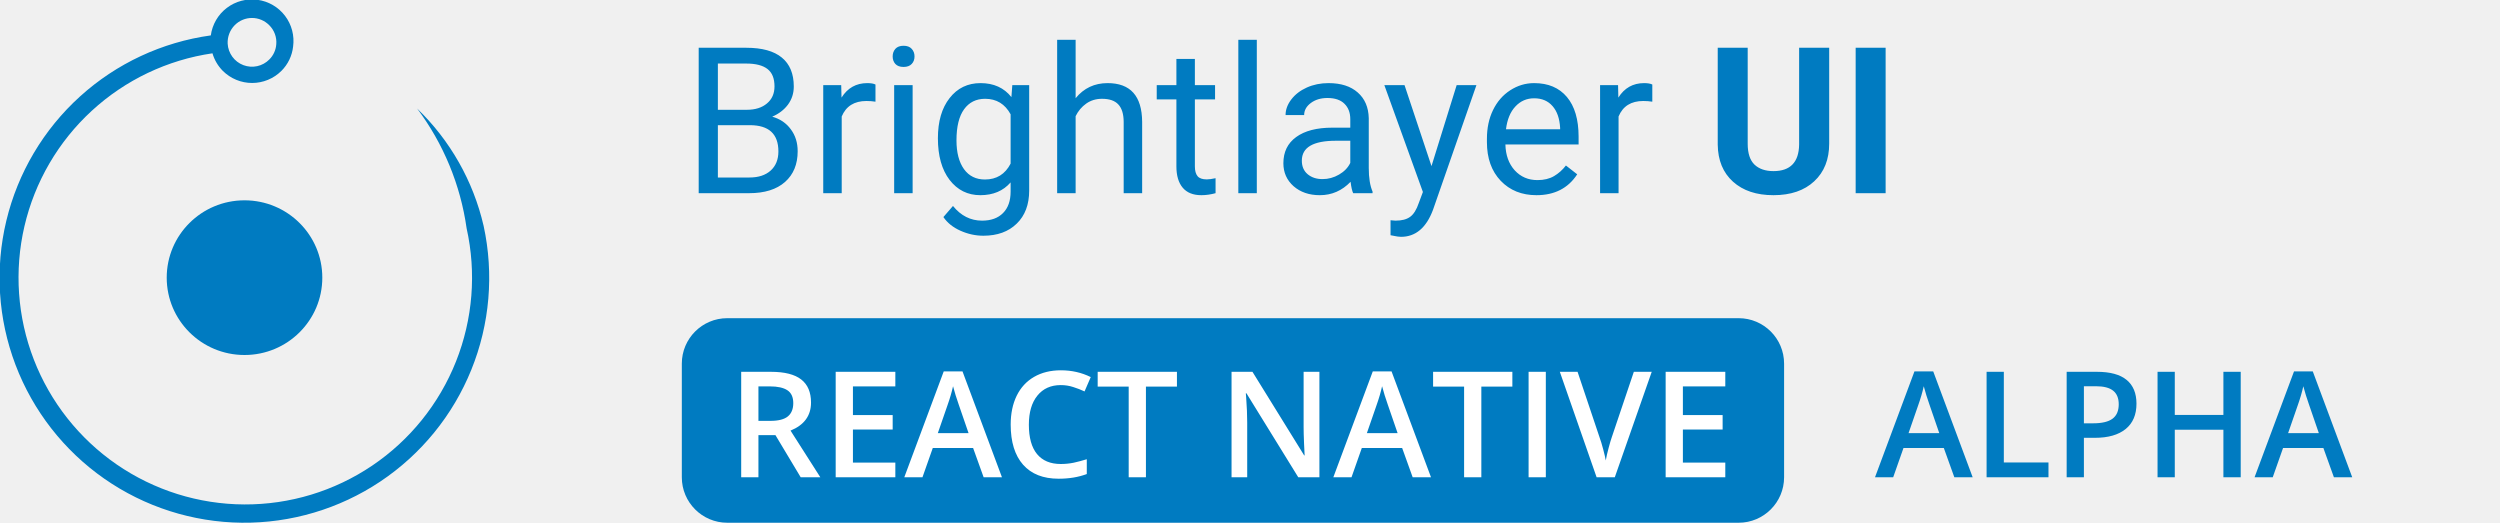
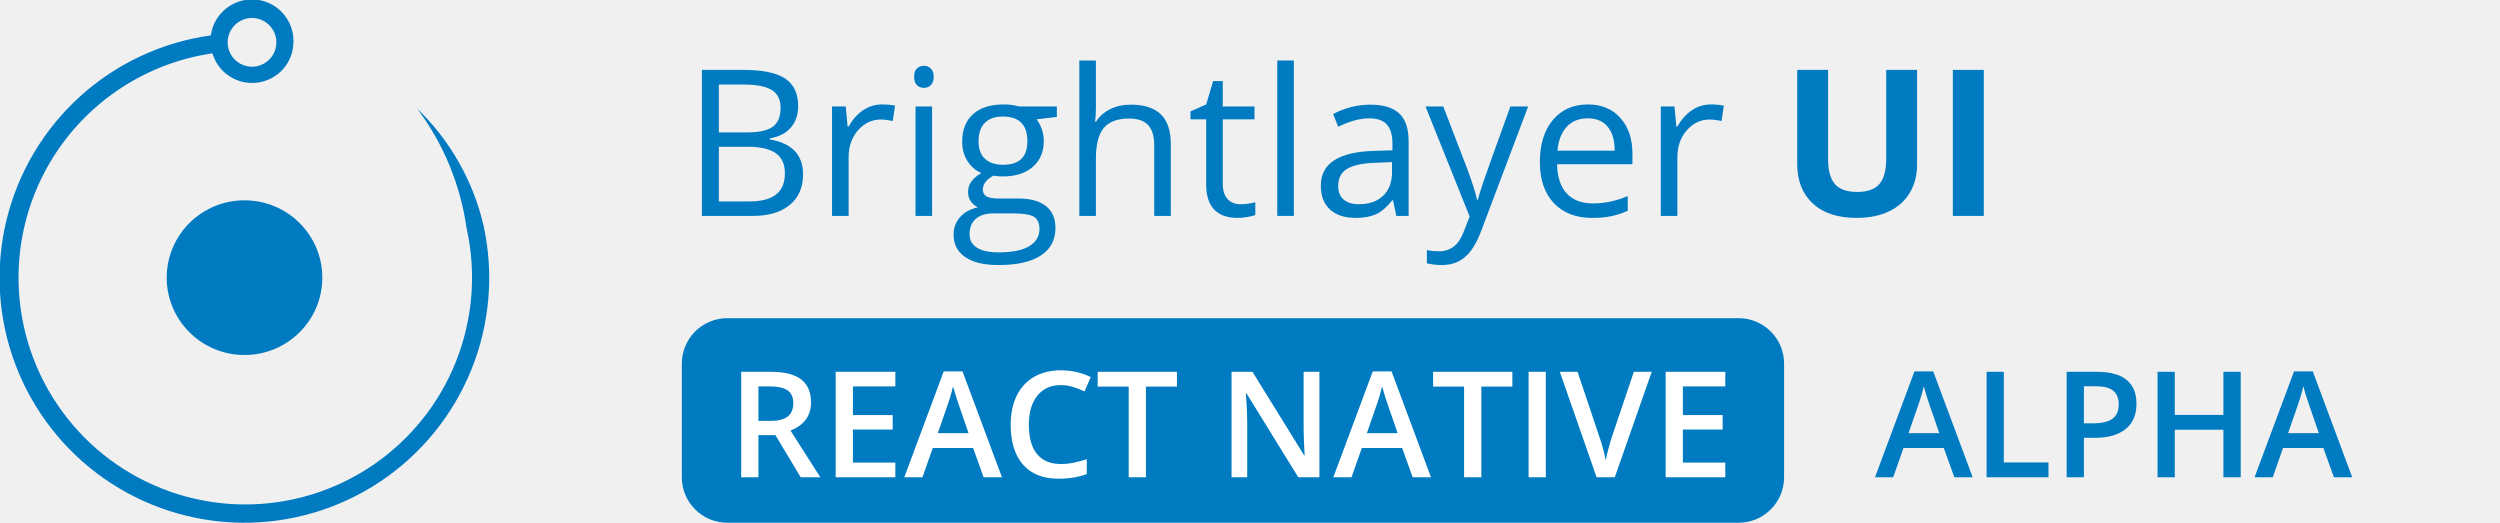
<svg xmlns="http://www.w3.org/2000/svg" width="220" height="46" viewBox="0 0 220 46" fill="none">
-   <g clip-path="url(#clip0_503_73989)">
+   <g clip-path="url(#clip0_503_74172)">
    <path d="M21.517 31.24C25.298 31.24 28.363 28.193 28.363 24.434C28.363 20.675 25.298 17.628 21.517 17.628C17.736 17.628 14.671 20.675 14.671 24.434C14.671 28.193 17.736 31.24 21.517 31.24Z" fill="#007BC1" />
    <path d="M41.062 20.091C41.935 24.004 41.609 28.09 40.126 31.816C38.643 35.541 36.072 38.734 32.748 40.977C29.424 43.22 25.502 44.41 21.492 44.391C17.482 44.372 13.571 43.146 10.268 40.872C6.966 38.597 4.425 35.381 2.977 31.642C1.529 27.902 1.241 23.814 2.151 19.908C3.06 16.003 5.126 12.462 8.077 9.748C11.028 7.033 14.729 5.271 18.697 4.691C18.866 5.275 19.181 5.808 19.61 6.24C20.295 6.92 21.221 7.302 22.186 7.302C23.151 7.302 24.077 6.92 24.762 6.24C25.341 5.664 25.705 4.907 25.794 4.095C25.924 3.134 25.667 2.161 25.08 1.39C24.493 0.619 23.623 0.113 22.663 -0.017C21.702 -0.147 20.729 0.11 19.958 0.697C19.187 1.285 18.681 2.154 18.551 3.115C14.261 3.709 10.249 5.582 7.039 8.49C3.83 11.399 1.571 15.207 0.559 19.418C-0.454 23.629 -0.174 28.048 1.362 32.098C2.899 36.147 5.62 39.64 9.171 42.12C12.722 44.599 16.939 45.951 21.27 45.999C25.601 46.046 29.845 44.787 33.45 42.386C37.055 39.985 39.852 36.553 41.477 32.538C43.102 28.523 43.479 24.111 42.559 19.879C41.649 15.942 39.616 12.354 36.706 9.55C39.023 12.64 40.522 16.266 41.062 20.091ZM24.311 3.909C24.274 4.409 24.057 4.879 23.702 5.233C23.41 5.529 23.039 5.733 22.633 5.822C22.227 5.91 21.804 5.879 21.416 5.732C21.027 5.584 20.69 5.328 20.445 4.992C20.2 4.657 20.057 4.258 20.034 3.843C20.02 3.543 20.068 3.244 20.175 2.963C20.282 2.683 20.446 2.428 20.657 2.214C20.855 2.014 21.091 1.854 21.351 1.746C21.611 1.637 21.891 1.581 22.173 1.581C22.455 1.581 22.734 1.637 22.994 1.746C23.255 1.854 23.491 2.014 23.689 2.214C23.912 2.433 24.083 2.699 24.191 2.992C24.299 3.285 24.34 3.598 24.311 3.909Z" fill="#007BC1" />
    <path d="M153 28H64C61.791 28 60 29.791 60 32V42C60 44.209 61.791 46 64 46H153C155.209 46 157 44.209 157 42V32C157 29.791 155.209 28 153 28Z" fill="#007BC1" />
    <path d="M66.742 37.036H67.796C68.503 37.036 69.015 36.905 69.332 36.643C69.649 36.38 69.808 35.991 69.808 35.475C69.808 34.95 69.637 34.573 69.294 34.345C68.951 34.116 68.435 34.002 67.745 34.002H66.742V37.036ZM66.742 38.293V42H65.225V32.72H67.847C69.044 32.72 69.931 32.944 70.506 33.393C71.082 33.841 71.37 34.518 71.37 35.424C71.37 36.579 70.769 37.402 69.567 37.893L72.189 42H70.462L68.24 38.293H66.742ZM78.79 42H73.54V32.72H78.79V34.002H75.058V36.528H78.555V37.798H75.058V40.711H78.79V42ZM86.56 42L85.633 39.423H82.085L81.177 42H79.577L83.049 32.682H84.7L88.172 42H86.56ZM85.233 38.115L84.363 35.589C84.3 35.42 84.211 35.153 84.097 34.789C83.987 34.425 83.91 34.158 83.868 33.989C83.754 34.51 83.587 35.079 83.367 35.697L82.529 38.115H85.233ZM93.345 33.888C92.474 33.888 91.788 34.197 91.289 34.815C90.789 35.432 90.54 36.285 90.54 37.373C90.54 38.511 90.779 39.372 91.257 39.956C91.739 40.54 92.435 40.832 93.345 40.832C93.739 40.832 94.12 40.794 94.488 40.718C94.856 40.637 95.239 40.536 95.637 40.413V41.714C94.909 41.989 94.084 42.127 93.161 42.127C91.803 42.127 90.76 41.717 90.032 40.895C89.304 40.07 88.94 38.892 88.94 37.36C88.94 36.395 89.116 35.551 89.467 34.827C89.822 34.103 90.334 33.549 91.003 33.164C91.671 32.779 92.457 32.586 93.358 32.586C94.306 32.586 95.182 32.785 95.986 33.183L95.44 34.446C95.127 34.298 94.795 34.169 94.443 34.059C94.096 33.945 93.73 33.888 93.345 33.888ZM100.842 42H99.325V34.021H96.595V32.72H103.571V34.021H100.842V42ZM116.108 42H114.248L109.684 34.605H109.633L109.665 35.018C109.724 35.805 109.754 36.524 109.754 37.176V42H108.376V32.72H110.217L114.769 40.077H114.807C114.798 39.979 114.781 39.626 114.756 39.017C114.73 38.403 114.718 37.925 114.718 37.582V32.72H116.108V42ZM124.315 42L123.389 39.423H119.84L118.933 42H117.333L120.805 32.682H122.456L125.928 42H124.315ZM122.989 38.115L122.119 35.589C122.056 35.42 121.967 35.153 121.853 34.789C121.743 34.425 121.666 34.158 121.624 33.989C121.51 34.51 121.343 35.079 121.123 35.697L120.285 38.115H122.989ZM130.358 42H128.841V34.021H126.112V32.72H133.088V34.021H130.358V42ZM134.516 42V32.72H136.033V42H134.516ZM143.777 32.72H145.352L142.102 42H140.502L137.265 32.72H138.826L140.762 38.49C140.864 38.765 140.972 39.12 141.086 39.556C141.2 39.988 141.274 40.309 141.308 40.521C141.363 40.199 141.448 39.827 141.562 39.404C141.676 38.981 141.769 38.667 141.841 38.464L143.777 32.72ZM151.826 42H146.577V32.72H151.826V34.002H148.094V36.528H151.591V37.798H148.094V40.711H151.826V42Z" fill="white" />
    <path d="M171.982 42L171.056 39.423H167.507L166.6 42H165L168.472 32.682H170.123L173.595 42H171.982ZM170.656 38.115L169.786 35.589C169.723 35.42 169.634 35.153 169.52 34.789C169.41 34.425 169.333 34.158 169.291 33.989C169.177 34.51 169.01 35.079 168.79 35.697L167.952 38.115H170.656ZM174.82 42V32.72H176.337V40.699H180.266V42H174.82ZM188.01 35.525C188.01 36.495 187.693 37.237 187.058 37.753C186.423 38.27 185.52 38.528 184.348 38.528H183.383V42H181.866V32.72H184.538C185.698 32.72 186.565 32.957 187.141 33.431C187.72 33.905 188.01 34.603 188.01 35.525ZM183.383 37.252H184.189C184.968 37.252 185.539 37.117 185.903 36.846C186.267 36.575 186.449 36.152 186.449 35.576C186.449 35.043 186.286 34.645 185.96 34.383C185.634 34.12 185.126 33.989 184.437 33.989H183.383V37.252ZM197.183 42H195.659V37.817H191.381V42H189.864V32.72H191.381V36.516H195.659V32.72H197.183V42ZM205.384 42L204.457 39.423H200.909L200.001 42H198.401L201.874 32.682H203.524L206.996 42H205.384ZM204.057 38.115L203.188 35.589C203.124 35.42 203.035 35.153 202.921 34.789C202.811 34.425 202.735 34.158 202.692 33.989C202.578 34.51 202.411 35.079 202.191 35.697L201.353 38.115H204.057Z" fill="#007BC1" />
-     <path d="M61.485 17V4.203H65.669C67.058 4.203 68.101 4.49 68.798 5.064C69.501 5.639 69.853 6.488 69.853 7.613C69.853 8.211 69.683 8.741 69.343 9.204C69.003 9.661 68.54 10.016 67.954 10.268C68.645 10.461 69.19 10.83 69.589 11.375C69.993 11.914 70.195 12.559 70.195 13.309C70.195 14.457 69.823 15.359 69.079 16.016C68.335 16.672 67.283 17 65.924 17H61.485ZM63.173 11.015V15.62H65.959C66.744 15.62 67.362 15.418 67.814 15.014C68.27 14.604 68.499 14.041 68.499 13.326C68.499 11.785 67.661 11.015 65.985 11.015H63.173ZM63.173 9.661H65.722C66.46 9.661 67.049 9.477 67.488 9.107C67.934 8.738 68.156 8.237 68.156 7.604C68.156 6.901 67.951 6.392 67.541 6.075C67.131 5.753 66.507 5.592 65.669 5.592H63.173V9.661ZM77.042 8.949C76.796 8.908 76.529 8.888 76.242 8.888C75.176 8.888 74.452 9.342 74.071 10.25V17H72.445V7.49H74.027L74.054 8.589C74.587 7.739 75.343 7.314 76.321 7.314C76.638 7.314 76.878 7.355 77.042 7.438V8.949ZM80.311 17H78.686V7.49H80.311V17ZM78.554 4.968C78.554 4.704 78.633 4.481 78.791 4.3C78.955 4.118 79.195 4.027 79.512 4.027C79.828 4.027 80.068 4.118 80.232 4.3C80.397 4.481 80.478 4.704 80.478 4.968C80.478 5.231 80.397 5.451 80.232 5.627C80.068 5.803 79.828 5.891 79.512 5.891C79.195 5.891 78.955 5.803 78.791 5.627C78.633 5.451 78.554 5.231 78.554 4.968ZM82.535 12.166C82.535 10.684 82.878 9.506 83.564 8.633C84.249 7.754 85.157 7.314 86.288 7.314C87.448 7.314 88.353 7.725 89.004 8.545L89.083 7.49H90.568V16.771C90.568 18.002 90.202 18.972 89.47 19.681C88.743 20.39 87.765 20.744 86.534 20.744C85.849 20.744 85.178 20.598 84.522 20.305C83.865 20.012 83.364 19.61 83.019 19.101L83.862 18.125C84.56 18.986 85.412 19.417 86.42 19.417C87.211 19.417 87.826 19.194 88.266 18.749C88.711 18.304 88.934 17.677 88.934 16.868V16.051C88.283 16.801 87.395 17.176 86.27 17.176C85.157 17.176 84.255 16.727 83.564 15.831C82.878 14.935 82.535 13.713 82.535 12.166ZM84.17 12.351C84.17 13.423 84.39 14.267 84.829 14.882C85.269 15.491 85.884 15.796 86.675 15.796C87.7 15.796 88.453 15.33 88.934 14.398V10.057C88.436 9.148 87.689 8.694 86.692 8.694C85.901 8.694 85.283 9.002 84.838 9.617C84.393 10.232 84.17 11.144 84.17 12.351ZM94.655 8.642C95.376 7.757 96.314 7.314 97.468 7.314C99.478 7.314 100.491 8.448 100.509 10.716V17H98.883V10.707C98.877 10.021 98.719 9.515 98.408 9.187C98.103 8.858 97.626 8.694 96.976 8.694C96.448 8.694 95.985 8.835 95.587 9.116C95.189 9.397 94.878 9.767 94.655 10.224V17H93.029V3.5H94.655V8.642ZM105.149 5.188V7.49H106.925V8.747H105.149V14.645C105.149 15.025 105.229 15.312 105.387 15.506C105.545 15.693 105.814 15.787 106.195 15.787C106.383 15.787 106.641 15.752 106.969 15.682V17C106.541 17.117 106.125 17.176 105.721 17.176C104.994 17.176 104.446 16.956 104.077 16.517C103.708 16.077 103.523 15.453 103.523 14.645V8.747H101.792V7.49H103.523V5.188H105.149ZM110.599 17H108.973V3.5H110.599V17ZM119.08 17C118.986 16.812 118.91 16.479 118.852 15.998C118.096 16.783 117.193 17.176 116.145 17.176C115.207 17.176 114.437 16.912 113.833 16.385C113.235 15.852 112.937 15.178 112.937 14.363C112.937 13.373 113.312 12.605 114.062 12.06C114.817 11.51 115.878 11.234 117.243 11.234H118.825V10.487C118.825 9.919 118.655 9.468 118.315 9.134C117.976 8.794 117.475 8.624 116.812 8.624C116.232 8.624 115.746 8.771 115.354 9.063C114.961 9.356 114.765 9.711 114.765 10.127H113.13C113.13 9.652 113.297 9.195 113.631 8.756C113.971 8.311 114.428 7.959 115.002 7.701C115.582 7.443 116.218 7.314 116.909 7.314C118.005 7.314 118.863 7.59 119.484 8.141C120.105 8.686 120.428 9.438 120.451 10.399V14.776C120.451 15.649 120.562 16.344 120.785 16.859V17H119.08ZM116.382 15.761C116.892 15.761 117.375 15.629 117.832 15.365C118.289 15.102 118.62 14.759 118.825 14.337V12.386H117.551C115.559 12.386 114.562 12.969 114.562 14.135C114.562 14.645 114.732 15.043 115.072 15.33C115.412 15.617 115.849 15.761 116.382 15.761ZM125.971 14.618L128.186 7.49H129.926L126.103 18.468C125.511 20.05 124.57 20.841 123.281 20.841L122.974 20.814L122.367 20.7V19.382L122.807 19.417C123.357 19.417 123.785 19.306 124.09 19.083C124.4 18.86 124.655 18.453 124.854 17.861L125.215 16.895L121.822 7.49H123.598L125.971 14.618ZM135.208 17.176C133.919 17.176 132.87 16.754 132.062 15.91C131.253 15.06 130.849 13.927 130.849 12.509V12.21C130.849 11.267 131.027 10.426 131.385 9.688C131.748 8.943 132.252 8.363 132.896 7.947C133.547 7.525 134.25 7.314 135.006 7.314C136.242 7.314 137.203 7.722 137.889 8.536C138.574 9.351 138.917 10.517 138.917 12.034V12.711H132.475C132.498 13.648 132.771 14.407 133.292 14.987C133.819 15.562 134.487 15.849 135.296 15.849C135.87 15.849 136.356 15.731 136.755 15.497C137.153 15.263 137.502 14.952 137.801 14.565L138.794 15.339C137.997 16.564 136.802 17.176 135.208 17.176ZM135.006 8.65C134.35 8.65 133.799 8.891 133.354 9.371C132.908 9.846 132.633 10.514 132.527 11.375H137.291V11.252C137.244 10.426 137.021 9.787 136.623 9.336C136.225 8.879 135.686 8.65 135.006 8.65ZM145.403 8.949C145.157 8.908 144.891 8.888 144.604 8.888C143.537 8.888 142.813 9.342 142.433 10.25V17H140.807V7.49H142.389L142.415 8.589C142.948 7.739 143.704 7.314 144.683 7.314C144.999 7.314 145.239 7.355 145.403 7.438V8.949ZM160.969 4.203V12.632C160.969 14.032 160.529 15.14 159.65 15.954C158.777 16.769 157.582 17.176 156.064 17.176C154.57 17.176 153.384 16.78 152.505 15.989C151.626 15.198 151.178 14.111 151.16 12.729V4.203H153.797V12.649C153.797 13.487 153.996 14.1 154.395 14.486C154.799 14.867 155.355 15.058 156.064 15.058C157.547 15.058 158.3 14.278 158.323 12.72V4.203H160.969ZM165.935 17H163.298V4.203H165.935V17Z" fill="#007BC1" />
+     <path d="M61.767 6.15H65.397C67.102 6.15 68.335 6.405 69.097 6.915C69.858 7.425 70.239 8.23 70.239 9.332C70.239 10.094 70.025 10.724 69.598 11.222C69.176 11.714 68.558 12.033 67.743 12.18V12.268C69.694 12.602 70.67 13.627 70.67 15.344C70.67 16.492 70.28 17.389 69.501 18.033C68.728 18.678 67.644 19 66.249 19H61.767V6.15ZM63.261 11.652H65.722C66.776 11.652 67.535 11.488 67.998 11.16C68.461 10.826 68.692 10.267 68.692 9.481C68.692 8.761 68.435 8.242 67.919 7.926C67.403 7.604 66.583 7.442 65.458 7.442H63.261V11.652ZM63.261 12.918V17.726H65.941C66.978 17.726 67.758 17.526 68.279 17.128C68.807 16.724 69.07 16.094 69.07 15.238C69.07 14.441 68.801 13.855 68.262 13.48C67.728 13.105 66.914 12.918 65.818 12.918H63.261Z" fill="#007BC1" />
+     <path d="M77.613 9.191C78.041 9.191 78.425 9.227 78.765 9.297L78.562 10.65C78.164 10.562 77.812 10.519 77.508 10.519C76.728 10.519 76.061 10.835 75.504 11.468C74.953 12.101 74.678 12.889 74.678 13.832V19H73.219V9.367H74.423L74.59 11.151H74.66C75.018 10.524 75.448 10.041 75.952 9.701C76.456 9.361 77.01 9.191 77.613 9.191Z" fill="#007BC1" />
+     <path d="M82.025 19H80.566V9.367H82.025V19ZM80.443 6.757C80.443 6.423 80.525 6.18 80.689 6.027C80.853 5.869 81.059 5.79 81.305 5.79C81.539 5.79 81.741 5.869 81.911 6.027C82.081 6.186 82.166 6.429 82.166 6.757C82.166 7.085 82.081 7.331 81.911 7.495C81.741 7.653 81.539 7.732 81.305 7.732C81.059 7.732 80.853 7.653 80.689 7.495C80.525 7.331 80.443 7.085 80.443 6.757Z" fill="#007BC1" />
+     <path d="M93.003 9.367V10.29L91.219 10.501C91.383 10.706 91.529 10.976 91.658 11.31C91.787 11.638 91.852 12.01 91.852 12.426C91.852 13.369 91.529 14.122 90.885 14.685C90.24 15.247 89.356 15.528 88.231 15.528C87.943 15.528 87.674 15.505 87.422 15.458C86.801 15.786 86.49 16.199 86.49 16.697C86.49 16.961 86.599 17.157 86.815 17.286C87.032 17.409 87.404 17.471 87.932 17.471H89.637C90.68 17.471 91.48 17.69 92.036 18.13C92.599 18.569 92.88 19.208 92.88 20.046C92.88 21.112 92.452 21.924 91.597 22.48C90.741 23.043 89.493 23.324 87.853 23.324C86.593 23.324 85.62 23.09 84.935 22.621C84.255 22.152 83.915 21.49 83.915 20.635C83.915 20.049 84.103 19.542 84.478 19.114C84.853 18.686 85.38 18.396 86.06 18.244C85.814 18.133 85.606 17.96 85.436 17.726C85.272 17.491 85.189 17.219 85.189 16.908C85.189 16.557 85.283 16.249 85.471 15.985C85.658 15.722 85.954 15.467 86.358 15.221C85.86 15.016 85.453 14.667 85.137 14.175C84.826 13.683 84.671 13.12 84.671 12.487C84.671 11.433 84.987 10.621 85.62 10.053C86.253 9.479 87.149 9.191 88.31 9.191C88.814 9.191 89.268 9.25 89.672 9.367H93.003ZM85.321 20.617C85.321 21.139 85.541 21.534 85.981 21.804C86.42 22.073 87.05 22.208 87.87 22.208C89.095 22.208 90 22.023 90.586 21.654C91.178 21.291 91.474 20.796 91.474 20.169C91.474 19.648 91.312 19.284 90.99 19.079C90.668 18.88 90.061 18.78 89.171 18.78H87.422C86.76 18.78 86.244 18.939 85.875 19.255C85.506 19.571 85.321 20.025 85.321 20.617ZM86.112 12.452C86.112 13.126 86.303 13.636 86.684 13.981C87.064 14.327 87.595 14.5 88.274 14.5C89.698 14.5 90.41 13.809 90.41 12.426C90.41 10.979 89.689 10.255 88.248 10.255C87.562 10.255 87.035 10.44 86.666 10.809C86.297 11.178 86.112 11.726 86.112 12.452Z" fill="#007BC1" />
+     <path d="M101.572 19V12.769C101.572 11.983 101.394 11.398 101.036 11.011C100.679 10.624 100.119 10.431 99.357 10.431C98.344 10.431 97.603 10.706 97.134 11.257C96.671 11.808 96.439 12.71 96.439 13.964V19H94.981V5.324H96.439V9.464C96.439 9.962 96.416 10.375 96.369 10.703H96.457C96.744 10.24 97.151 9.877 97.679 9.613C98.212 9.344 98.818 9.209 99.498 9.209C100.676 9.209 101.558 9.49 102.144 10.053C102.735 10.609 103.031 11.497 103.031 12.716V19H101.572Z" fill="#007BC1" />
+     <path d="M109.148 17.972C109.406 17.972 109.655 17.954 109.896 17.919C110.136 17.878 110.326 17.837 110.467 17.796V18.912C110.309 18.988 110.074 19.05 109.764 19.097C109.459 19.149 109.184 19.176 108.938 19.176C107.074 19.176 106.143 18.194 106.143 16.231V10.501H104.763V9.798L106.143 9.191L106.758 7.135H107.602V9.367H110.396V10.501H107.602V16.17C107.602 16.75 107.739 17.195 108.015 17.506C108.29 17.816 108.668 17.972 109.148 17.972Z" fill="#007BC1" />
+     <path d="M113.859 19H112.4V5.324H113.859V19Z" fill="#007BC1" />
+     <path d="M122.877 19L122.587 17.629H122.517C122.036 18.232 121.556 18.643 121.075 18.859C120.601 19.07 120.006 19.176 119.291 19.176C118.336 19.176 117.586 18.93 117.041 18.438C116.502 17.945 116.232 17.245 116.232 16.337C116.232 14.392 117.788 13.372 120.899 13.278L122.534 13.226V12.628C122.534 11.872 122.37 11.315 122.042 10.958C121.72 10.595 121.201 10.413 120.486 10.413C119.684 10.413 118.775 10.659 117.762 11.151L117.313 10.035C117.788 9.777 118.307 9.575 118.869 9.429C119.438 9.282 120.006 9.209 120.574 9.209C121.723 9.209 122.572 9.464 123.123 9.974C123.68 10.483 123.958 11.301 123.958 12.426V19H122.877ZM119.581 17.972C120.489 17.972 121.201 17.723 121.717 17.225C122.238 16.727 122.499 16.029 122.499 15.133V14.263L121.04 14.324C119.88 14.365 119.042 14.547 118.526 14.869C118.017 15.185 117.762 15.681 117.762 16.355C117.762 16.882 117.92 17.283 118.236 17.559C118.559 17.834 119.007 17.972 119.581 17.972Z" fill="#007BC1" />
+     <path d="M125.443 9.367H127.008L129.117 14.86C129.58 16.114 129.867 17.02 129.979 17.576H130.049C130.125 17.277 130.283 16.768 130.523 16.047C130.77 15.32 131.566 13.094 132.914 9.367H134.479L130.339 20.336C129.929 21.42 129.448 22.188 128.897 22.639C128.353 23.096 127.682 23.324 126.885 23.324C126.439 23.324 126 23.274 125.566 23.175V22.006C125.889 22.076 126.249 22.111 126.647 22.111C127.649 22.111 128.364 21.549 128.792 20.424L129.328 19.053L125.443 9.367Z" fill="#007BC1" />
+     <path d="M140.112 19.176C138.688 19.176 137.563 18.742 136.737 17.875C135.917 17.008 135.507 15.804 135.507 14.263C135.507 12.71 135.888 11.477 136.649 10.562C137.417 9.648 138.445 9.191 139.734 9.191C140.941 9.191 141.896 9.59 142.6 10.387C143.303 11.178 143.654 12.224 143.654 13.524V14.447H137.019C137.048 15.578 137.332 16.436 137.871 17.023C138.416 17.608 139.181 17.901 140.165 17.901C141.202 17.901 142.228 17.685 143.241 17.251V18.552C142.726 18.774 142.236 18.933 141.773 19.026C141.316 19.126 140.763 19.176 140.112 19.176ZM139.717 10.413C138.943 10.413 138.325 10.665 137.862 11.169C137.405 11.673 137.136 12.37 137.054 13.261H142.09C142.09 12.341 141.885 11.638 141.475 11.151C141.064 10.659 140.479 10.413 139.717 10.413Z" fill="#007BC1" />
+     <path d="M150.545 9.191C150.973 9.191 151.356 9.227 151.696 9.297L151.494 10.65C151.096 10.562 150.744 10.519 150.439 10.519C149.66 10.519 148.992 10.835 148.436 11.468C147.885 12.101 147.609 12.889 147.609 13.832V19H146.15V9.367H147.354L147.521 11.151H147.592C147.949 10.524 148.38 10.041 148.884 9.701C149.388 9.361 149.941 9.191 150.545 9.191Z" fill="#007BC1" />
+     <path d="M168.703 6.15V14.465C168.703 15.414 168.489 16.246 168.062 16.961C167.64 17.676 167.027 18.224 166.225 18.605C165.422 18.985 164.473 19.176 163.377 19.176C161.725 19.176 160.441 18.754 159.527 17.91C158.613 17.061 158.156 15.9 158.156 14.43V6.15H160.872V14.017C160.872 15.007 161.071 15.733 161.47 16.196C161.868 16.659 162.527 16.891 163.447 16.891C164.338 16.891 164.982 16.659 165.381 16.196C165.785 15.727 165.987 14.995 165.987 13.999V6.15H168.703Z" fill="#007BC1" />
+     <path d="M171.85 19V6.15H174.574V19H171.85Z" fill="#007BC1" />
  </g>
  <defs>
-     <clipPath id="clip0_503_73989">
+     <clipPath id="clip0_503_74172">
      <rect width="220" height="46" fill="white" />
    </clipPath>
  </defs>
</svg>
